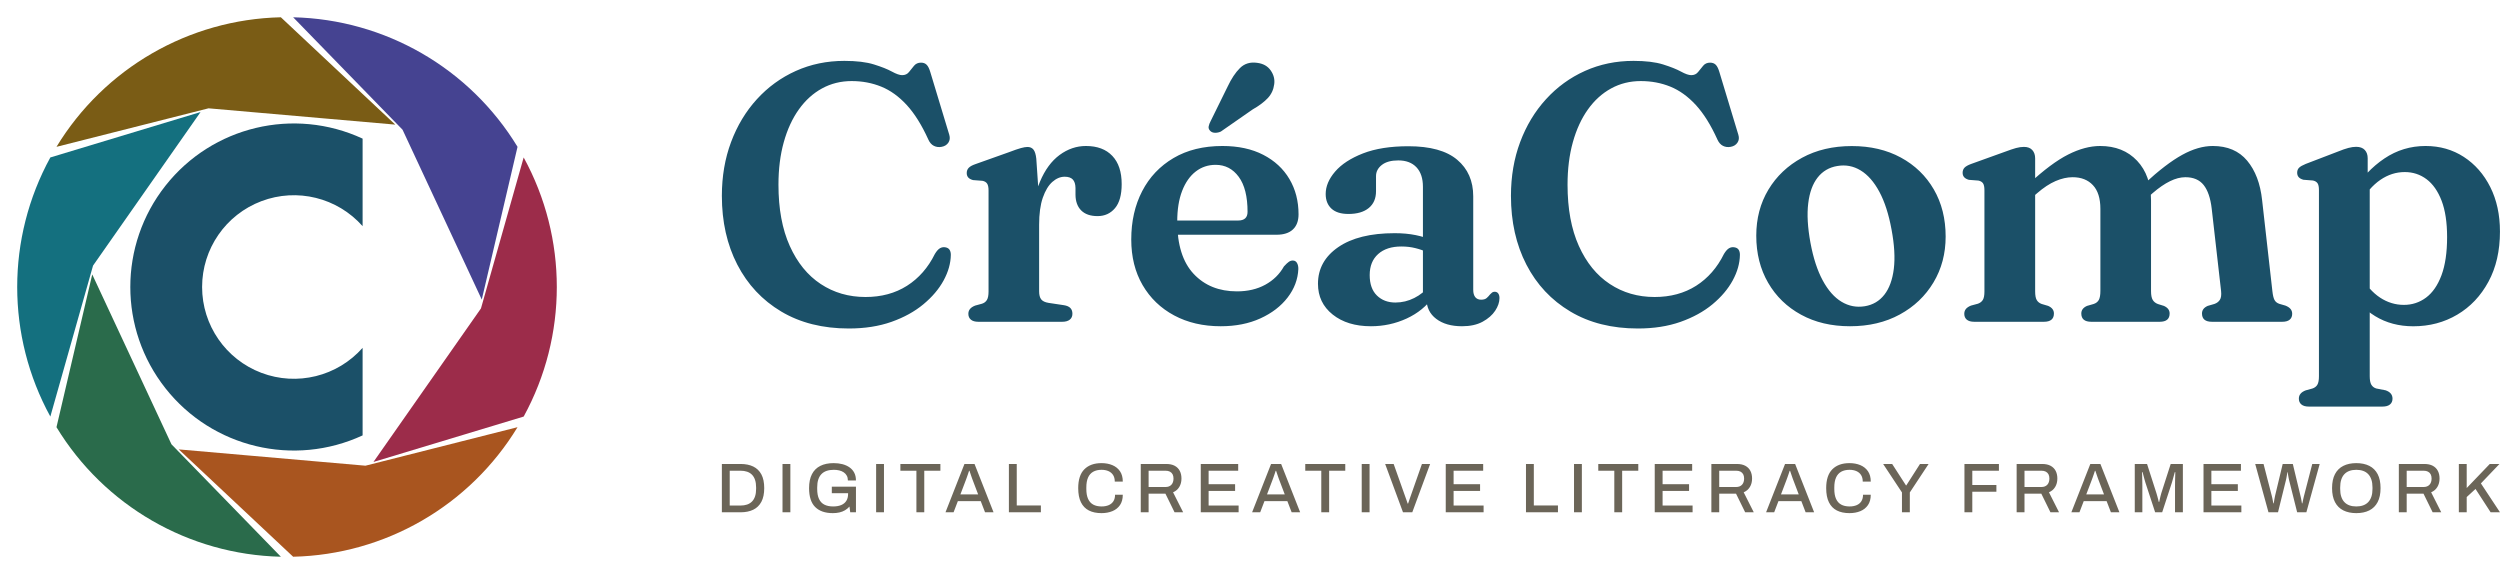
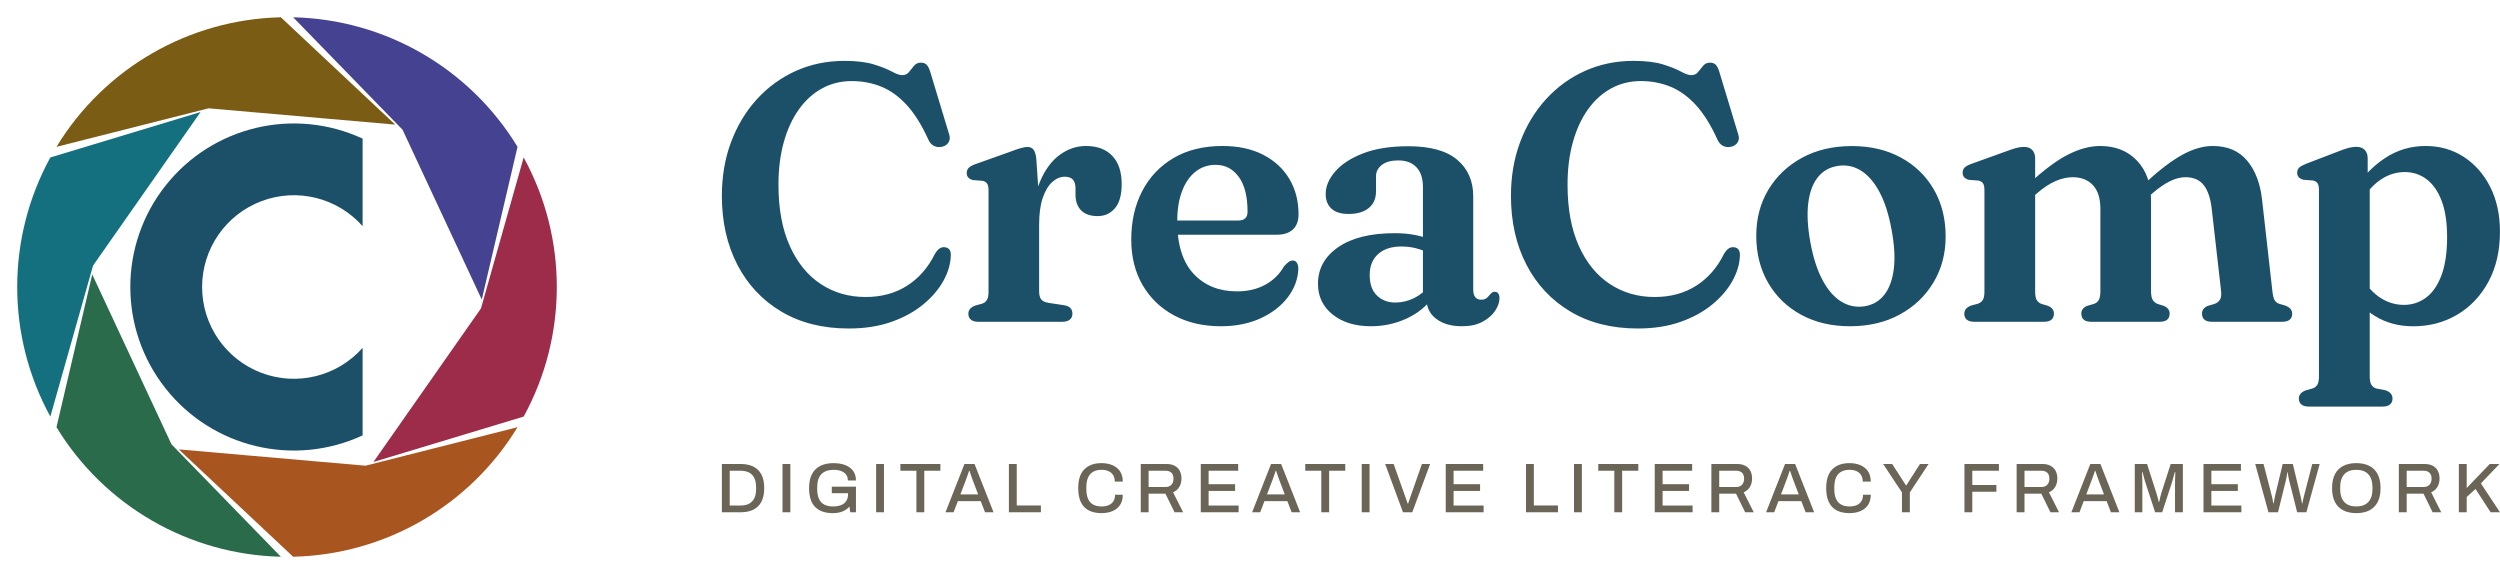
- <svg xmlns="http://www.w3.org/2000/svg" viewBox="0 0 287.45 66" width="287.45" height="66" role="img" aria-label="CréaComp — Digital Creative Literacy Framework">
+ <svg xmlns="http://www.w3.org/2000/svg" viewBox="0 0 287.45 66" width="287.45" height="66" role="img" aria-label="CreaComp — Digital Creative Literacy Framework">
  <g transform="scale(0.66)">
    <path fill="#454391" d="M51.07 3.01A47 47 0 0 1 90.16 25.58L83.93 52.19L70.13 22.60Z" />
    <path fill="#9c2c4a" d="M91.23 27.43A47 47 0 0 1 91.23 72.57L65.06 80.48L83.79 53.73Z" />
    <path fill="#a9551f" d="M90.16 74.42A47 47 0 0 1 51.07 96.99L31.14 78.29L63.67 81.13Z" />
    <path fill="#2a6b4b" d="M48.93 96.99A47 47 0 0 1 9.84 74.42L16.07 47.81L29.87 77.40Z" />
    <path fill="#14707f" d="M8.77 72.57A47 47 0 0 1 8.77 27.43L34.94 19.52L16.21 46.27Z" />
    <path fill="#7a5c15" d="M9.84 25.58A47 47 0 0 1 48.93 3.01L68.86 21.71L36.33 18.87Z" />
    <path fill="#1b5068" d="M63.17 24.15A28.49 28.49 0 1 0 63.17 75.85L63.17 60.60A15.99 15.99 0 1 1 63.17 39.40Z" />
  </g>
-   <path transform="translate(83.00 7.00) scale(0.397498)" fill="#1b5068" d="M66.23 56.11Q66.18 59.75 64.15 63.50Q62.11 67.24 58.30 70.40Q54.50 73.56 49.06 75.49Q43.62 77.41 36.72 77.41Q25.41 77.41 17.17 72.50Q8.94 67.59 4.47 58.94Q0.00 50.28 0.00 39.04Q0.00 30.60 2.66 23.49Q5.32 16.37 10.12 11.10Q14.93 5.82 21.39 2.91Q27.86 0.00 35.44 0.00Q40.71 0.00 43.99 1.03Q47.27 2.05 49.17 3.09Q51.07 4.13 52.15 4.13Q53.41 4.13 54.13 3.22Q54.85 2.30 55.59 1.41Q56.34 0.51 57.60 0.51Q58.63 0.51 59.24 1.13Q59.86 1.75 60.30 3.26L65.78 21.38Q66.17 22.68 65.52 23.65Q64.87 24.62 63.58 24.86Q62.35 25.09 61.33 24.58Q60.31 24.07 59.72 22.75Q56.87 16.46 53.47 12.76Q50.07 9.06 46.10 7.45Q42.13 5.84 37.54 5.84Q32.86 5.84 28.97 7.97Q25.09 10.09 22.27 14.04Q19.45 17.99 17.91 23.51Q16.37 29.02 16.37 35.82Q16.37 46.27 19.64 53.53Q22.91 60.79 28.59 64.54Q34.28 68.30 41.55 68.30Q48.45 68.30 53.56 65.05Q58.67 61.80 61.62 55.84Q62.37 54.60 63.11 54.18Q63.86 53.76 64.71 53.94Q65.49 54.08 65.86 54.64Q66.23 55.20 66.23 56.11ZM89.84 47.73Q89.84 40.10 92.01 34.95Q94.17 29.81 97.70 27.21Q101.23 24.62 105.31 24.62Q110.23 24.62 112.94 27.48Q115.65 30.33 115.65 35.64Q115.65 40.31 113.72 42.60Q111.78 44.90 108.68 44.90Q105.57 44.90 103.93 43.25Q102.30 41.60 102.29 38.67L102.29 36.76Q102.26 35.11 101.51 34.31Q100.76 33.51 99.16 33.51Q97.29 33.51 95.59 35.01Q93.90 36.52 92.83 39.59Q91.77 42.66 91.77 47.41ZM90.95 28.28 91.77 40.32V66.65Q91.77 68.20 92.36 68.97Q92.96 69.75 94.50 70.00L98.95 70.67Q100.21 70.87 100.81 71.49Q101.40 72.10 101.40 73.14Q101.40 74.24 100.64 74.85Q99.88 75.47 98.43 75.47H74.22Q72.75 75.47 72.03 74.85Q71.30 74.23 71.30 73.17Q71.30 72.33 71.79 71.75Q72.27 71.17 73.27 70.78L75.25 70.24Q76.21 69.93 76.67 69.15Q77.14 68.38 77.14 66.70V37.50Q77.14 36.08 76.71 35.48Q76.29 34.87 75.38 34.69L72.65 34.48Q71.71 34.23 71.27 33.73Q70.83 33.23 70.83 32.45Q70.83 31.54 71.39 30.95Q71.95 30.35 73.33 29.87L83.02 26.42Q85.33 25.54 86.51 25.22Q87.69 24.90 88.40 24.90Q89.53 24.90 90.14 25.67Q90.75 26.44 90.95 28.28ZM166.81 44.39Q166.81 47.24 165.17 48.77Q163.54 50.29 160.45 50.29H127.90V46.18H149.32Q152.06 46.18 152.06 43.67Q152.06 37.01 149.51 33.54Q146.97 30.07 142.82 30.07Q139.57 30.07 137.07 32.00Q134.56 33.94 133.14 37.60Q131.72 41.27 131.72 46.46Q131.72 56.53 136.46 61.60Q141.20 66.67 149.00 66.67Q153.68 66.67 157.19 64.75Q160.70 62.82 162.58 59.46Q163.48 58.47 164.03 58.10Q164.58 57.74 165.17 57.75Q165.96 57.76 166.36 58.45Q166.77 59.15 166.75 60.23Q166.55 64.67 163.65 68.45Q160.75 72.22 155.77 74.49Q150.79 76.76 144.30 76.76Q136.67 76.76 130.83 73.63Q124.99 70.50 121.70 64.85Q118.42 59.21 118.42 51.67Q118.42 43.77 121.58 37.68Q124.74 31.58 130.66 28.10Q136.57 24.62 144.78 24.62Q151.67 24.62 156.60 27.17Q161.54 29.72 164.17 34.18Q166.81 38.64 166.81 44.39ZM146.29 7.45Q147.91 4.01 149.86 2.08Q151.82 0.14 154.80 0.56Q157.45 0.88 158.76 2.77Q160.07 4.66 159.77 6.76Q159.48 9.08 157.92 10.76Q156.37 12.43 153.53 14.05L144.34 20.44Q143.56 20.80 142.70 20.80Q141.84 20.80 141.30 20.29Q140.67 19.69 140.81 18.95Q140.95 18.22 141.37 17.45ZM203.82 68.79V67.60L202.79 67.28V36.42Q202.79 32.77 200.92 30.78Q199.04 28.79 195.66 28.79Q192.57 28.79 190.89 30.11Q189.22 31.43 189.22 33.33V37.70Q189.22 40.84 187.12 42.56Q185.02 44.28 181.24 44.28Q178.00 44.28 176.33 42.74Q174.66 41.19 174.66 38.50Q174.66 35.19 177.40 32.01Q180.13 28.84 185.46 26.76Q190.79 24.69 198.58 24.69Q208.07 24.69 212.70 28.60Q217.34 32.51 217.34 39.18V66.21Q217.34 67.61 217.93 68.35Q218.53 69.08 219.63 69.08Q220.69 69.08 221.24 68.59Q221.79 68.10 222.19 67.57Q222.48 67.25 222.79 67.01Q223.09 66.78 223.53 66.78Q224.23 66.78 224.58 67.29Q224.93 67.79 224.93 68.61Q224.93 70.39 223.69 72.27Q222.45 74.15 220.04 75.46Q217.63 76.76 214.10 76.76Q209.44 76.76 206.63 74.62Q203.82 72.49 203.82 68.79ZM172.43 64.47Q172.43 57.92 178.29 53.88Q184.16 49.84 194.62 49.84Q197.97 49.84 200.70 50.40Q203.43 50.96 205.42 51.88L204.27 55.43Q202.46 54.62 200.60 54.16Q198.74 53.69 196.54 53.69Q192.27 53.69 189.83 55.88Q187.39 58.07 187.39 61.95Q187.39 65.82 189.47 67.86Q191.55 69.90 194.83 69.90Q197.68 69.90 200.28 68.59Q202.89 67.29 204.67 65.00L205.82 68.20Q202.93 72.29 198.07 74.53Q193.21 76.76 187.75 76.76Q180.93 76.76 176.68 73.37Q172.43 69.98 172.43 64.47ZM294.48 56.11Q294.43 59.75 292.40 63.50Q290.36 67.24 286.56 70.40Q282.75 73.56 277.31 75.49Q271.87 77.41 264.97 77.41Q253.66 77.41 245.43 72.50Q237.19 67.59 232.72 58.94Q228.25 50.28 228.25 39.04Q228.25 30.60 230.91 23.49Q233.57 16.37 238.38 11.10Q243.18 5.82 249.65 2.91Q256.11 0.00 263.70 0.00Q268.97 0.00 272.25 1.03Q275.52 2.05 277.42 3.09Q279.32 4.13 280.40 4.13Q281.66 4.13 282.38 3.22Q283.10 2.30 283.85 1.41Q284.59 0.51 285.85 0.51Q286.88 0.51 287.50 1.13Q288.11 1.75 288.55 3.26L294.03 21.38Q294.43 22.68 293.77 23.65Q293.12 24.62 291.83 24.86Q290.60 25.09 289.58 24.58Q288.57 24.07 287.97 22.75Q285.13 16.46 281.73 12.76Q278.32 9.06 274.36 7.45Q270.39 5.84 265.80 5.84Q261.11 5.84 257.23 7.97Q253.34 10.09 250.52 14.04Q247.70 17.99 246.16 23.51Q244.62 29.02 244.62 35.82Q244.62 46.27 247.89 53.53Q251.16 60.79 256.85 64.54Q262.53 68.30 269.80 68.30Q276.70 68.30 281.82 65.05Q286.93 61.80 289.87 55.84Q290.62 54.60 291.36 54.18Q292.11 53.76 292.96 53.94Q293.75 54.08 294.12 54.64Q294.48 55.20 294.48 56.11ZM326.86 24.64Q334.92 24.64 341.03 27.96Q347.14 31.28 350.56 37.17Q353.99 43.07 353.99 50.82Q353.99 58.22 350.47 64.09Q346.95 69.97 340.73 73.36Q334.51 76.76 326.32 76.76Q318.27 76.76 312.17 73.42Q306.06 70.09 302.64 64.18Q299.21 58.27 299.21 50.56Q299.21 43.10 302.72 37.25Q306.24 31.40 312.46 28.02Q318.67 24.64 326.86 24.64ZM330.61 70.97Q334.11 70.39 336.26 67.64Q338.41 64.89 339.00 60.13Q339.58 55.38 338.34 48.79Q337.13 42.17 334.82 37.87Q332.51 33.57 329.39 31.68Q326.27 29.78 322.64 30.41Q319.13 30.99 316.97 33.73Q314.81 36.47 314.24 41.21Q313.66 45.95 314.88 52.59Q316.10 59.19 318.43 63.50Q320.75 67.80 323.88 69.68Q327.00 71.56 330.61 70.97ZM379.88 28.19V66.67Q379.88 68.40 380.34 69.18Q380.80 69.96 381.75 70.31L383.64 70.87Q385.31 71.60 385.31 73.07Q385.31 75.47 382.40 75.47H362.29Q360.83 75.47 360.10 74.85Q359.38 74.24 359.38 73.17Q359.38 72.33 359.86 71.75Q360.34 71.17 361.33 70.78L363.33 70.24Q364.28 69.90 364.75 69.14Q365.21 68.38 365.21 66.70V37.42Q365.21 36.01 364.79 35.40Q364.36 34.80 363.46 34.62L360.72 34.41Q359.79 34.15 359.35 33.65Q358.90 33.15 358.90 32.37Q358.90 31.47 359.45 30.89Q360.00 30.31 361.40 29.80L371.23 26.26Q373.12 25.55 374.34 25.21Q375.56 24.88 376.64 24.88Q378.22 24.88 379.05 25.79Q379.88 26.70 379.88 28.19ZM378.30 40.14 375.85 37.55 378.02 35.59Q384.55 29.55 389.43 27.09Q394.32 24.62 398.68 24.62Q405.34 24.62 409.37 28.89Q413.40 33.16 413.40 40.38V66.59Q413.40 68.36 413.90 69.16Q414.39 69.96 415.38 70.33L417.14 70.88Q418.78 71.62 418.78 73.07Q418.78 75.47 415.90 75.47H396.13Q393.23 75.47 393.23 73.07Q393.23 71.60 394.89 70.87L396.83 70.31Q397.85 69.96 398.30 69.14Q398.75 68.31 398.75 66.54V42.81Q398.75 38.24 396.59 35.95Q394.44 33.65 390.72 33.65Q388.37 33.65 385.79 34.76Q383.22 35.87 380.42 38.30ZM411.79 40.09 409.34 37.49 411.47 35.55Q417.77 29.73 422.42 27.18Q427.06 24.62 431.26 24.62Q437.64 24.62 441.20 28.86Q444.76 33.11 445.53 40.28L448.50 66.58Q448.69 68.33 449.10 69.13Q449.51 69.93 450.49 70.27L452.28 70.79Q453.27 71.18 453.75 71.76Q454.23 72.33 454.23 73.17Q454.23 74.24 453.52 74.85Q452.81 75.47 451.32 75.47H431.04Q428.14 75.47 428.14 73.07Q428.14 71.60 429.80 70.87L431.73 70.31Q432.75 69.96 433.30 69.14Q433.85 68.31 433.66 66.54L430.95 42.73Q430.42 38.19 428.63 35.92Q426.83 33.65 423.34 33.65Q421.23 33.65 418.89 34.80Q416.55 35.94 413.87 38.25ZM476.07 28.16V34.05L476.66 35.32V91.20Q476.66 92.89 477.13 93.68Q477.60 94.47 478.54 94.76L481.26 95.29Q482.28 95.65 482.76 96.25Q483.25 96.84 483.25 97.70Q483.25 98.77 482.52 99.38Q481.80 100.00 480.30 100.00H459.07Q457.61 100.00 456.89 99.38Q456.16 98.77 456.16 97.70Q456.16 96.86 456.65 96.28Q457.13 95.69 458.13 95.31L460.09 94.77Q461.04 94.45 461.51 93.68Q461.97 92.91 461.97 91.22V37.39Q461.97 35.98 461.55 35.38Q461.12 34.78 460.22 34.60L457.49 34.39Q456.55 34.13 456.11 33.63Q455.67 33.13 455.67 32.35Q455.67 31.45 456.22 30.91Q456.76 30.37 458.16 29.80L467.42 26.25Q469.26 25.50 470.49 25.18Q471.71 24.86 472.72 24.86Q474.39 24.86 475.23 25.77Q476.07 26.68 476.07 28.16ZM473.71 41.31 471.41 38.27Q475.54 31.83 480.91 28.23Q486.28 24.62 492.81 24.62Q499.02 24.62 503.88 27.78Q508.74 30.94 511.54 36.52Q514.33 42.09 514.33 49.37Q514.33 57.73 511.00 63.88Q507.67 70.04 501.99 73.40Q496.31 76.77 489.26 76.77Q483.04 76.77 478.25 73.85Q473.45 70.93 470.38 65.39L473.91 62.01Q476.43 66.35 479.64 68.47Q482.84 70.58 486.54 70.58Q490.13 70.58 492.96 68.47Q495.79 66.36 497.42 62.00Q499.04 57.64 499.04 50.97Q499.04 44.61 497.45 40.45Q495.85 36.29 493.09 34.22Q490.33 32.16 486.79 32.16Q483.03 32.16 479.73 34.42Q476.43 36.69 473.71 41.31Z" />
+   <path transform="translate(83.00 7.00) scale(0.397498)" fill="#1b5068" d="M66.23 56.11Q66.18 59.75 64.15 63.50Q62.11 67.24 58.30 70.40Q54.50 73.56 49.06 75.49Q43.62 77.41 36.72 77.41Q25.41 77.41 17.17 72.50Q8.94 67.59 4.47 58.94Q0.00 50.28 0.00 39.04Q0.00 30.60 2.66 23.49Q5.32 16.37 10.12 11.10Q14.93 5.82 21.39 2.91Q27.86 0.00 35.44 0.00Q40.71 0.00 43.99 1.03Q47.27 2.05 49.17 3.09Q51.07 4.13 52.15 4.13Q53.41 4.13 54.13 3.22Q54.85 2.30 55.59 1.41Q56.34 0.51 57.60 0.51Q58.63 0.51 59.24 1.13Q59.86 1.75 60.30 3.26L65.78 21.38Q66.17 22.68 65.52 23.65Q64.87 24.62 63.58 24.86Q62.35 25.09 61.33 24.58Q60.31 24.07 59.72 22.75Q56.87 16.46 53.47 12.76Q50.07 9.06 46.10 7.45Q42.13 5.84 37.54 5.84Q32.86 5.84 28.97 7.97Q25.09 10.09 22.27 14.04Q19.45 17.99 17.91 23.51Q16.37 29.02 16.37 35.82Q16.37 46.27 19.64 53.53Q22.91 60.79 28.59 64.54Q34.28 68.30 41.55 68.30Q48.45 68.30 53.56 65.05Q58.67 61.80 61.62 55.84Q62.37 54.60 63.11 54.18Q63.86 53.76 64.71 53.94Q65.49 54.08 65.86 54.64Q66.23 55.20 66.23 56.11ZM89.84 47.73Q89.84 40.10 92.01 34.95Q94.17 29.81 97.70 27.21Q101.23 24.62 105.31 24.62Q110.23 24.62 112.94 27.48Q115.65 30.33 115.65 35.64Q115.65 40.31 113.72 42.60Q111.78 44.90 108.68 44.90Q105.57 44.90 103.93 43.25Q102.30 41.60 102.29 38.67L102.29 36.76Q102.26 35.11 101.51 34.31Q100.76 33.51 99.16 33.51Q97.29 33.51 95.59 35.01Q93.90 36.52 92.83 39.59Q91.77 42.66 91.77 47.41ZM90.95 28.28 91.77 40.32V66.65Q91.77 68.20 92.36 68.97Q92.96 69.75 94.50 70.00L98.95 70.67Q100.21 70.87 100.81 71.49Q101.40 72.10 101.40 73.14Q101.40 74.24 100.64 74.85Q99.88 75.47 98.43 75.47H74.22Q72.75 75.47 72.03 74.85Q71.30 74.23 71.30 73.17Q71.30 72.33 71.79 71.75Q72.27 71.17 73.27 70.78L75.25 70.24Q76.21 69.93 76.67 69.15Q77.14 68.38 77.14 66.70V37.50Q77.14 36.08 76.71 35.48Q76.29 34.87 75.38 34.69L72.65 34.48Q71.71 34.23 71.27 33.73Q70.83 33.23 70.83 32.45Q70.83 31.54 71.39 30.95Q71.95 30.35 73.33 29.87L83.02 26.42Q85.33 25.54 86.51 25.22Q87.69 24.90 88.40 24.90Q89.53 24.90 90.14 25.67Q90.75 26.44 90.95 28.28ZM166.81 44.39Q166.81 47.24 165.17 48.77Q163.54 50.29 160.45 50.29H127.90V46.18H149.32Q152.06 46.18 152.06 43.67Q152.06 37.01 149.51 33.54Q146.97 30.07 142.82 30.07Q139.57 30.07 137.07 32.00Q134.56 33.94 133.14 37.60Q131.72 41.27 131.72 46.46Q131.72 56.53 136.46 61.60Q141.20 66.67 149.00 66.67Q153.68 66.67 157.19 64.75Q160.70 62.82 162.58 59.46Q163.48 58.47 164.03 58.10Q164.58 57.74 165.17 57.75Q165.96 57.76 166.36 58.45Q166.77 59.15 166.75 60.23Q166.55 64.67 163.65 68.45Q160.75 72.22 155.77 74.49Q150.79 76.76 144.30 76.76Q136.67 76.76 130.83 73.63Q124.99 70.50 121.70 64.85Q118.42 59.21 118.42 51.67Q118.42 43.77 121.58 37.68Q124.74 31.58 130.66 28.10Q136.57 24.62 144.78 24.62Q151.67 24.62 156.60 27.17Q161.54 29.72 164.17 34.18Q166.81 38.64 166.81 44.39ZM203.82 68.79V67.60L202.79 67.28V36.42Q202.79 32.77 200.92 30.78Q199.04 28.79 195.66 28.79Q192.57 28.79 190.89 30.11Q189.22 31.43 189.22 33.33V37.70Q189.22 40.84 187.12 42.56Q185.02 44.28 181.24 44.28Q178.00 44.28 176.33 42.74Q174.66 41.19 174.66 38.50Q174.66 35.19 177.40 32.01Q180.13 28.84 185.46 26.76Q190.79 24.69 198.58 24.69Q208.07 24.69 212.70 28.60Q217.34 32.51 217.34 39.18V66.21Q217.34 67.61 217.93 68.35Q218.53 69.08 219.63 69.08Q220.69 69.08 221.24 68.59Q221.79 68.10 222.19 67.57Q222.48 67.25 222.79 67.01Q223.09 66.78 223.53 66.78Q224.23 66.78 224.58 67.29Q224.93 67.79 224.93 68.61Q224.93 70.39 223.69 72.27Q222.45 74.15 220.04 75.46Q217.63 76.76 214.10 76.76Q209.44 76.76 206.63 74.62Q203.82 72.49 203.82 68.79ZM172.43 64.47Q172.43 57.92 178.29 53.88Q184.16 49.84 194.62 49.84Q197.97 49.84 200.70 50.40Q203.43 50.96 205.42 51.88L204.27 55.43Q202.46 54.62 200.60 54.16Q198.74 53.69 196.54 53.69Q192.27 53.69 189.83 55.88Q187.39 58.07 187.39 61.95Q187.39 65.82 189.47 67.86Q191.55 69.90 194.83 69.90Q197.68 69.90 200.28 68.59Q202.89 67.29 204.67 65.00L205.82 68.20Q202.93 72.29 198.07 74.53Q193.21 76.76 187.75 76.76Q180.93 76.76 176.68 73.37Q172.43 69.98 172.43 64.47ZM294.48 56.11Q294.43 59.75 292.40 63.50Q290.36 67.24 286.56 70.40Q282.75 73.56 277.31 75.49Q271.87 77.41 264.97 77.41Q253.66 77.41 245.43 72.50Q237.19 67.59 232.72 58.94Q228.25 50.28 228.25 39.04Q228.25 30.60 230.91 23.49Q233.57 16.37 238.38 11.10Q243.18 5.82 249.65 2.91Q256.11 0.00 263.70 0.00Q268.97 0.00 272.25 1.03Q275.52 2.05 277.42 3.09Q279.32 4.13 280.40 4.13Q281.66 4.13 282.38 3.22Q283.10 2.30 283.85 1.41Q284.59 0.51 285.85 0.51Q286.88 0.51 287.50 1.13Q288.11 1.75 288.55 3.26L294.03 21.38Q294.43 22.68 293.77 23.65Q293.12 24.62 291.83 24.86Q290.60 25.09 289.58 24.58Q288.57 24.07 287.97 22.75Q285.13 16.46 281.73 12.76Q278.32 9.06 274.36 7.45Q270.39 5.84 265.80 5.84Q261.11 5.84 257.23 7.97Q253.34 10.09 250.52 14.04Q247.70 17.99 246.16 23.51Q244.62 29.02 244.62 35.82Q244.62 46.27 247.89 53.53Q251.16 60.79 256.85 64.54Q262.53 68.30 269.80 68.30Q276.70 68.30 281.82 65.05Q286.93 61.80 289.87 55.84Q290.62 54.60 291.36 54.18Q292.11 53.76 292.96 53.94Q293.75 54.08 294.12 54.64Q294.48 55.20 294.48 56.11ZM326.86 24.64Q334.92 24.64 341.03 27.96Q347.14 31.28 350.56 37.17Q353.99 43.07 353.99 50.82Q353.99 58.22 350.47 64.09Q346.95 69.97 340.73 73.36Q334.51 76.76 326.32 76.76Q318.27 76.76 312.17 73.42Q306.06 70.09 302.64 64.18Q299.21 58.27 299.21 50.56Q299.21 43.10 302.72 37.25Q306.24 31.40 312.46 28.02Q318.67 24.64 326.86 24.64ZM330.61 70.97Q334.11 70.39 336.26 67.64Q338.41 64.89 339.00 60.13Q339.58 55.38 338.34 48.79Q337.13 42.17 334.82 37.87Q332.51 33.57 329.39 31.68Q326.27 29.78 322.64 30.41Q319.13 30.99 316.97 33.73Q314.81 36.47 314.24 41.21Q313.66 45.95 314.88 52.59Q316.10 59.19 318.43 63.50Q320.75 67.80 323.88 69.68Q327.00 71.56 330.61 70.97ZM379.88 28.19V66.67Q379.88 68.40 380.34 69.18Q380.80 69.96 381.75 70.31L383.64 70.87Q385.31 71.60 385.31 73.07Q385.31 75.47 382.40 75.47H362.29Q360.83 75.47 360.10 74.85Q359.38 74.24 359.38 73.17Q359.38 72.33 359.86 71.75Q360.34 71.17 361.33 70.78L363.33 70.24Q364.28 69.90 364.75 69.14Q365.21 68.38 365.21 66.70V37.42Q365.21 36.01 364.79 35.40Q364.36 34.80 363.46 34.62L360.72 34.41Q359.79 34.15 359.35 33.65Q358.90 33.15 358.90 32.37Q358.90 31.47 359.45 30.89Q360.00 30.31 361.40 29.80L371.23 26.26Q373.12 25.55 374.34 25.21Q375.56 24.88 376.64 24.88Q378.22 24.88 379.05 25.79Q379.88 26.70 379.88 28.19ZM378.30 40.14 375.85 37.55 378.02 35.59Q384.55 29.55 389.43 27.09Q394.32 24.62 398.68 24.62Q405.34 24.62 409.37 28.89Q413.40 33.16 413.40 40.38V66.59Q413.40 68.36 413.90 69.16Q414.39 69.96 415.38 70.33L417.14 70.88Q418.78 71.62 418.78 73.07Q418.78 75.47 415.90 75.47H396.13Q393.23 75.47 393.23 73.07Q393.23 71.60 394.89 70.87L396.83 70.31Q397.85 69.96 398.30 69.14Q398.75 68.31 398.75 66.54V42.81Q398.75 38.24 396.59 35.95Q394.44 33.65 390.72 33.65Q388.37 33.65 385.79 34.76Q383.22 35.87 380.42 38.30ZM411.79 40.09 409.34 37.49 411.47 35.55Q417.77 29.73 422.42 27.18Q427.06 24.62 431.26 24.62Q437.64 24.62 441.20 28.86Q444.76 33.11 445.53 40.28L448.50 66.58Q448.69 68.33 449.10 69.13Q449.51 69.93 450.49 70.27L452.28 70.79Q453.27 71.18 453.75 71.76Q454.23 72.33 454.23 73.17Q454.23 74.24 453.52 74.85Q452.81 75.47 451.32 75.47H431.04Q428.14 75.47 428.14 73.07Q428.14 71.60 429.80 70.87L431.73 70.31Q432.75 69.96 433.30 69.14Q433.85 68.31 433.66 66.54L430.95 42.73Q430.42 38.19 428.63 35.92Q426.83 33.65 423.34 33.65Q421.23 33.65 418.89 34.80Q416.55 35.94 413.87 38.25ZM476.07 28.16V34.05L476.66 35.32V91.20Q476.66 92.89 477.13 93.68Q477.60 94.47 478.54 94.76L481.26 95.29Q482.28 95.65 482.76 96.25Q483.25 96.84 483.25 97.70Q483.25 98.77 482.52 99.38Q481.80 100.00 480.30 100.00H459.07Q457.61 100.00 456.89 99.38Q456.16 98.77 456.16 97.70Q456.16 96.86 456.65 96.28Q457.13 95.69 458.13 95.31L460.09 94.77Q461.04 94.45 461.51 93.68Q461.97 92.91 461.97 91.22V37.39Q461.97 35.98 461.55 35.38Q461.12 34.78 460.22 34.60L457.49 34.39Q456.55 34.13 456.11 33.63Q455.67 33.13 455.67 32.35Q455.67 31.45 456.22 30.91Q456.76 30.37 458.16 29.80L467.42 26.25Q469.26 25.50 470.49 25.18Q471.71 24.86 472.72 24.86Q474.39 24.86 475.23 25.77Q476.07 26.68 476.07 28.16ZM473.71 41.31 471.41 38.27Q475.54 31.83 480.91 28.23Q486.28 24.62 492.81 24.62Q499.02 24.62 503.88 27.78Q508.74 30.94 511.54 36.52Q514.33 42.09 514.33 49.37Q514.33 57.73 511.00 63.88Q507.67 70.04 501.99 73.40Q496.31 76.77 489.26 76.77Q483.04 76.77 478.25 73.85Q473.45 70.93 470.38 65.39L473.91 62.01Q476.43 66.35 479.64 68.47Q482.84 70.58 486.54 70.58Q490.13 70.58 492.96 68.47Q495.79 66.36 497.42 62.00Q499.04 57.64 499.04 50.97Q499.04 44.61 497.45 40.45Q495.85 36.29 493.09 34.22Q490.33 32.16 486.79 32.16Q483.03 32.16 479.73 34.42Q476.43 36.69 473.71 41.31Z" />
  <path transform="translate(83.00 53.25) scale(0.057502)" fill="#6b6558" d="M0.00 98.31V1.69H37.33Q52.25 1.69 62.81 6.83Q73.37 11.98 79.04 22.61Q84.71 33.24 84.71 50.00Q84.71 66.58 79.04 77.29Q73.37 87.99 62.81 93.15Q52.25 98.31 37.33 98.31ZM15.71 84.83H37.19Q44.60 84.83 50.41 82.85Q56.22 80.86 60.24 76.79Q64.26 72.73 66.36 66.44Q68.47 60.15 68.47 51.58V48.66Q68.47 39.88 66.36 33.57Q64.26 27.27 60.26 23.21Q56.26 19.14 50.45 17.15Q44.64 15.17 37.19 15.17H15.71ZM121.27 98.31V1.69H136.97V98.31ZM221.87 100.00Q198.96 100.00 186.67 87.85Q174.38 75.71 174.38 50.00Q174.38 33.16 180.12 22.09Q185.87 11.02 196.87 5.51Q207.88 0.00 223.57 0.00Q233.11 0.00 241.21 2.13Q249.31 4.26 255.37 8.56Q261.44 12.85 264.77 19.33Q268.10 25.81 268.10 34.65H252.00Q252.00 29.18 249.82 25.16Q247.64 21.14 243.78 18.49Q239.91 15.83 234.82 14.60Q229.73 13.37 223.93 13.37Q215.84 13.37 209.60 15.46Q203.37 17.56 199.13 21.92Q194.90 26.28 192.76 32.90Q190.62 39.53 190.62 48.59V51.55Q190.62 63.88 194.25 71.65Q197.88 79.42 205.00 83.03Q212.11 86.63 222.38 86.63Q232.03 86.63 238.69 83.82Q245.35 81.01 248.87 75.43Q252.39 69.86 252.39 61.58V60.18H219.84V47.03H268.13V98.31H256.65L255.17 86.82Q251.18 91.39 246.15 94.30Q241.12 97.22 235.09 98.61Q229.06 100.00 221.87 100.00ZM308.45 98.31V1.69H324.16V98.31ZM389.01 98.31V15.27H356.97V1.69H436.97V15.27H404.72V98.31ZM447.16 98.31 485.08 1.69H505.23L543.25 98.31H526.24L517.63 75.97H471.90L463.33 98.31ZM476.95 62.60H512.47L501.69 34.24Q501.16 32.90 500.37 30.70Q499.58 28.50 498.66 25.81Q497.75 23.12 496.82 20.34Q495.89 17.56 495.12 15.31H494.31Q493.43 18.09 492.18 21.76Q490.93 25.42 489.74 28.78Q488.54 32.14 487.74 34.24ZM573.94 98.31V1.69H589.65V84.62H637.90V98.31ZM759.03 100.00Q744.24 100.00 733.85 94.69Q723.46 89.37 718.00 78.30Q712.54 67.22 712.54 50.00Q712.54 24.68 724.83 12.34Q737.13 0.00 759.10 0.00Q771.28 0.00 780.89 4.05Q790.51 8.10 796.09 16.25Q801.67 24.41 801.67 36.91H785.65Q785.65 29.12 782.35 23.90Q779.04 18.68 773.09 16.02Q767.14 13.37 759.25 13.37Q749.36 13.37 742.51 17.22Q735.66 21.07 732.22 28.88Q728.78 36.68 728.78 48.66V51.72Q728.78 63.63 732.22 71.37Q735.66 79.10 742.46 82.87Q749.25 86.63 759.28 86.63Q767.46 86.63 773.52 84.03Q779.58 81.43 782.90 76.21Q786.22 70.99 786.22 63.19H801.67Q801.67 75.77 796.08 83.92Q790.48 92.07 780.85 96.04Q771.21 100.00 759.03 100.00ZM837.61 98.31V1.69H888.42Q898.71 1.69 905.48 5.32Q912.25 8.95 915.63 15.50Q919.01 22.06 919.01 30.80Q919.01 40.51 914.62 47.73Q910.22 54.95 902.22 58.34L922.39 98.31H905.20L886.91 61.02H853.31V98.31ZM853.31 47.76H887.08Q894.70 47.76 898.90 43.23Q903.09 38.70 903.09 30.77Q903.09 25.77 901.27 22.33Q899.44 18.89 895.89 17.03Q892.34 15.17 887.08 15.17H853.31ZM957.61 98.31V1.69H1032.44V15.17H973.31V42.15H1026.25V55.63H973.31V84.83H1033.29V98.31ZM1060.26 98.31 1098.18 1.69H1118.33L1156.35 98.31H1139.33L1130.73 75.97H1085.00L1076.43 98.31ZM1090.05 62.60H1125.57L1114.79 34.24Q1114.26 32.90 1113.47 30.70Q1112.68 28.50 1111.76 25.81Q1110.85 23.12 1109.92 20.34Q1108.99 17.56 1108.21 15.31H1107.41Q1106.53 18.09 1105.28 21.76Q1104.03 25.42 1102.84 28.78Q1101.64 32.14 1100.83 34.24ZM1198.59 98.31V15.27H1166.55V1.69H1246.55V15.27H1214.30V98.31ZM1279.44 98.31V1.69H1295.14V98.31ZM1361.98 98.31 1326.29 1.69H1343.30L1367.26 69.20Q1367.96 70.91 1368.67 73.12Q1369.39 75.33 1370.11 77.36Q1370.83 79.39 1371.35 80.97H1372.12Q1372.68 79.50 1373.33 77.52Q1373.98 75.54 1374.71 73.39Q1375.45 71.23 1376.11 69.30L1399.86 1.69H1416.23L1380.54 98.31ZM1447.46 98.31V1.69H1522.30V15.17H1463.17V42.15H1516.11V55.63H1463.17V84.83H1523.15V98.31ZM1607.89 98.31V1.69H1623.59V84.62H1671.84V98.31ZM1703.94 98.31V1.69H1719.65V98.31ZM1784.51 98.31V15.27H1752.46V1.69H1832.47V15.27H1800.21V98.31ZM1865.35 98.31V1.69H1940.19V15.17H1881.06V42.15H1933.99V55.63H1881.06V84.83H1941.04V98.31ZM1978.59 98.31V1.69H2029.40Q2039.70 1.69 2046.46 5.32Q2053.23 8.95 2056.62 15.50Q2060.00 22.06 2060.00 30.80Q2060.00 40.51 2055.60 47.73Q2051.21 54.95 2043.21 58.34L2063.38 98.31H2046.19L2027.89 61.02H1994.30V98.31ZM1994.30 47.76H2028.06Q2035.69 47.76 2039.88 43.23Q2044.08 38.70 2044.08 30.77Q2044.08 25.77 2042.25 22.33Q2040.43 18.89 2036.88 17.03Q2033.33 15.17 2028.06 15.17H1994.30ZM2088.01 98.31 2125.92 1.69H2146.08L2184.10 98.31H2167.08L2158.48 75.97H2112.74L2104.18 98.31ZM2117.80 62.60H2153.32L2142.54 34.24Q2142.01 32.90 2141.21 30.70Q2140.42 28.50 2139.51 25.81Q2138.60 23.12 2137.66 20.34Q2136.73 17.56 2135.96 15.31H2135.15Q2134.27 18.09 2133.03 21.76Q2131.78 25.42 2130.58 28.78Q2129.39 32.14 2128.58 34.24ZM2254.67 100.00Q2239.88 100.00 2229.49 94.69Q2219.10 89.37 2213.64 78.30Q2208.18 67.22 2208.18 50.00Q2208.18 24.68 2220.47 12.34Q2232.76 0.00 2254.74 0.00Q2266.91 0.00 2276.53 4.05Q2286.14 8.10 2291.72 16.25Q2297.31 24.41 2297.31 36.91H2281.28Q2281.28 29.12 2277.98 23.90Q2274.68 18.68 2268.73 16.02Q2262.78 13.37 2254.88 13.37Q2244.99 13.37 2238.14 17.22Q2231.29 21.07 2227.85 28.88Q2224.41 36.68 2224.41 48.66V51.72Q2224.41 63.63 2227.85 71.37Q2231.29 79.10 2238.09 82.87Q2244.89 86.63 2254.91 86.63Q2263.09 86.63 2269.15 84.03Q2275.21 81.43 2278.53 76.21Q2281.85 70.99 2281.85 63.19H2297.31Q2297.31 75.77 2291.71 83.92Q2286.11 92.07 2276.48 96.04Q2266.85 100.00 2254.67 100.00ZM2359.69 98.31V58.60L2322.06 1.69H2340.11L2367.72 44.52H2368.39L2395.76 1.69H2412.99L2375.43 58.60V98.31ZM2484.65 98.31V1.69H2553.57V15.17H2500.35V43.75H2548.53V57.19H2500.35V98.31ZM2589.01 98.31V1.69H2639.82Q2650.12 1.69 2656.89 5.32Q2663.65 8.95 2667.04 15.50Q2670.42 22.06 2670.42 30.80Q2670.42 40.51 2666.03 47.73Q2661.63 54.95 2653.63 58.34L2673.80 98.31H2656.61L2638.32 61.02H2604.72V98.31ZM2604.72 47.76H2638.48Q2646.11 47.76 2650.31 43.23Q2654.50 38.70 2654.50 30.77Q2654.50 25.77 2652.68 22.33Q2650.85 18.89 2647.30 17.03Q2643.75 15.17 2638.48 15.17H2604.72ZM2698.43 98.31 2736.35 1.69H2756.50L2794.52 98.31H2777.50L2768.90 75.97H2723.17L2714.60 98.31ZM2728.22 62.60H2763.74L2752.96 34.24Q2752.43 32.90 2751.64 30.70Q2750.85 28.50 2749.93 25.81Q2749.02 23.12 2748.09 20.34Q2747.16 17.56 2746.38 15.31H2745.58Q2744.70 18.09 2743.45 21.76Q2742.20 25.42 2741.01 28.78Q2739.81 32.14 2739.00 34.24ZM2825.21 98.31V1.69H2849.77L2868.58 60.22Q2869.42 62.87 2870.28 66.11Q2871.15 69.36 2871.92 72.31Q2872.70 75.26 2873.12 77.41H2874.14Q2874.53 75.33 2875.18 72.41Q2875.82 69.48 2876.62 66.23Q2877.41 62.98 2878.26 60.11L2897.06 1.69H2921.41V98.31H2905.70V45.36Q2905.70 39.98 2905.83 34.22Q2905.95 28.46 2906.13 23.98Q2906.30 19.51 2906.30 18.11H2905.21Q2904.83 19.72 2903.79 23.47Q2902.74 27.21 2901.60 31.42Q2900.45 35.63 2899.50 38.78L2880.02 98.31H2865.96L2846.48 38.88Q2845.64 36.17 2844.65 32.54Q2843.66 28.92 2842.67 25.07Q2841.69 21.21 2840.88 18.11H2839.78Q2839.92 21.61 2840.03 26.49Q2840.14 31.38 2840.26 36.38Q2840.38 41.37 2840.38 45.36V98.31ZM2962.68 98.31V1.69H3037.51V15.17H2978.38V42.15H3031.32V55.63H2978.38V84.83H3038.36V98.31ZM3092.58 98.31 3066.04 1.69H3082.73L3099.19 65.41Q3099.65 66.96 3100.19 69.63Q3100.73 72.30 3101.29 75.20Q3101.85 78.10 3102.23 80.38H3103.08Q3103.43 78.59 3103.72 76.46Q3104.02 74.34 3104.42 72.21Q3104.83 70.08 3105.18 68.29Q3105.53 66.50 3105.74 65.41L3121.00 1.69H3141.26L3156.56 65.41Q3157.02 66.96 3157.54 69.63Q3158.07 72.30 3158.61 75.20Q3159.15 78.10 3159.50 80.38H3160.34Q3160.69 78.69 3161.11 76.62Q3161.53 74.55 3161.97 72.48Q3162.41 70.40 3162.87 68.56Q3163.32 66.71 3163.64 65.41L3180.13 1.69H3194.98L3168.34 98.31H3149.92L3133.74 33.76Q3133.28 31.72 3132.74 28.95Q3132.19 26.17 3131.74 23.33Q3131.28 20.48 3130.93 18.30H3130.23Q3129.99 20.55 3129.53 23.50Q3129.08 26.46 3128.55 29.20Q3128.03 31.94 3127.57 33.76L3111.63 98.31ZM3268.18 100.00Q3253.15 100.00 3242.25 94.53Q3231.35 89.05 3225.54 77.93Q3219.73 66.80 3219.73 50.00Q3219.73 33.06 3225.54 22.00Q3231.35 10.95 3242.25 5.47Q3253.15 0.00 3268.18 0.00Q3283.36 0.00 3294.21 5.47Q3305.06 10.95 3310.87 22.00Q3316.68 33.06 3316.68 50.00Q3316.68 66.80 3310.87 77.93Q3305.06 89.05 3294.21 94.53Q3283.36 100.00 3268.18 100.00ZM3268.18 86.63Q3275.85 86.63 3281.84 84.48Q3287.83 82.34 3292.00 77.98Q3296.16 73.62 3298.35 67.04Q3300.55 60.47 3300.55 51.62V48.59Q3300.55 39.63 3298.35 33.01Q3296.16 26.38 3292.00 22.02Q3287.83 17.66 3281.84 15.52Q3275.85 13.37 3268.18 13.37Q3260.52 13.37 3254.54 15.52Q3248.57 17.66 3244.41 22.02Q3240.24 26.38 3238.10 33.01Q3235.96 39.63 3235.96 48.59V51.62Q3235.96 60.47 3238.10 67.04Q3240.24 73.62 3244.41 77.98Q3248.57 82.34 3254.54 84.48Q3260.52 86.63 3268.18 86.63ZM3353.24 98.31V1.69H3404.05Q3414.34 1.69 3421.11 5.32Q3427.88 8.95 3431.26 15.50Q3434.65 22.06 3434.65 30.80Q3434.65 40.51 3430.25 47.73Q3425.85 54.95 3417.86 58.34L3438.03 98.31H3420.84L3402.54 61.02H3368.95V98.31ZM3368.95 47.76H3402.71Q3410.33 47.76 3414.53 43.23Q3418.73 38.70 3418.73 30.77Q3418.73 25.77 3416.90 22.33Q3415.07 18.89 3411.53 17.03Q3407.98 15.17 3402.71 15.17H3368.95ZM3473.24 98.31V1.69H3488.95V49.80L3535.09 1.69H3554.47L3517.34 40.54L3555.48 98.31H3536.80L3506.56 51.64L3488.95 67.83V98.31Z" />
</svg>
